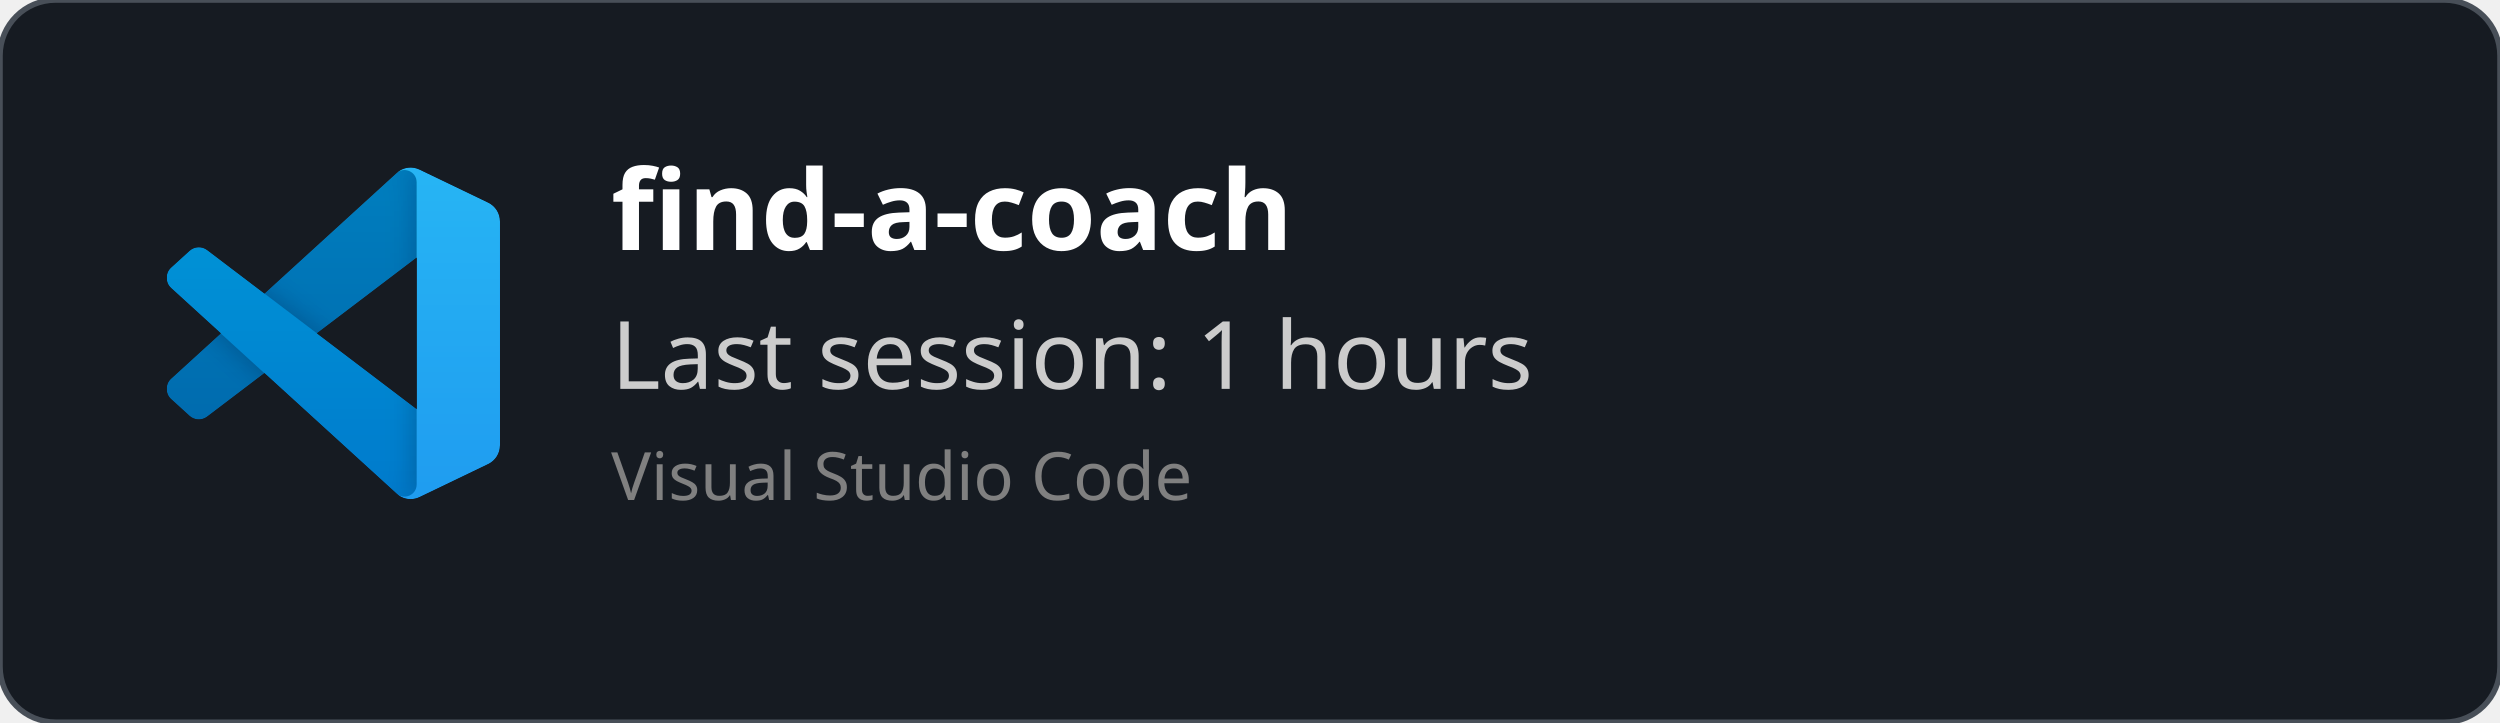
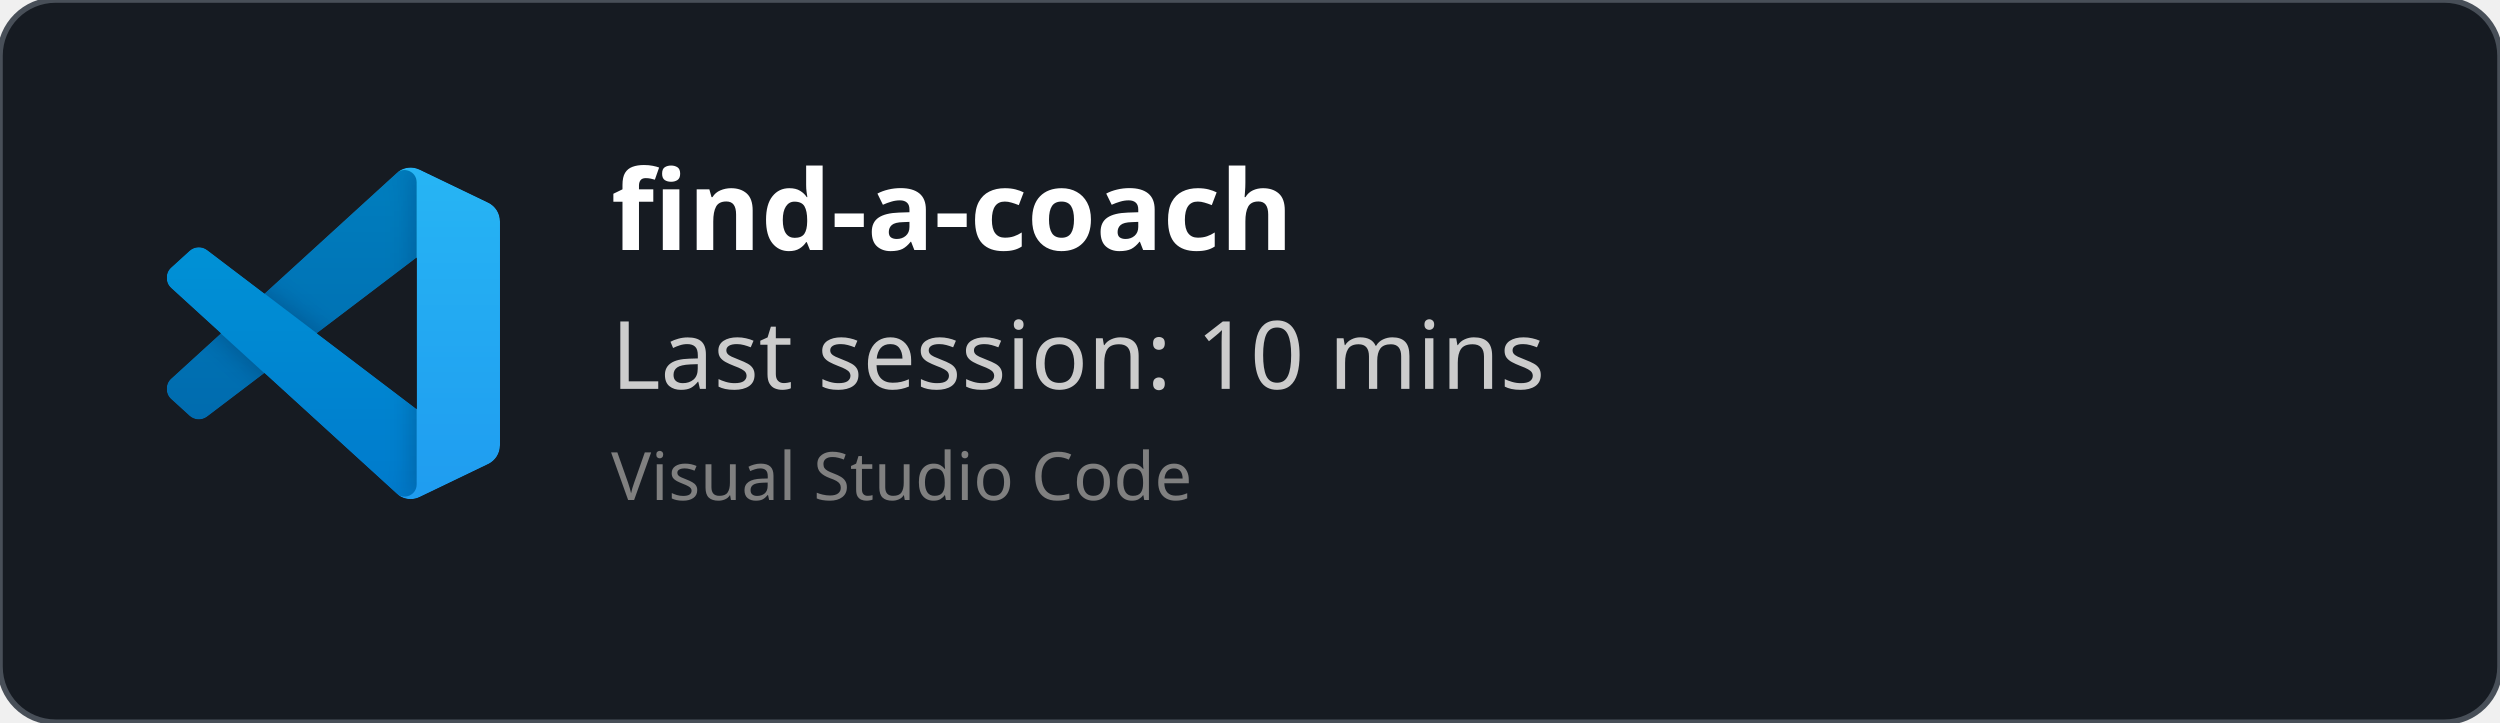
<svg xmlns="http://www.w3.org/2000/svg" width="450" height="130" viewBox="0 0 450 130" fill="none" role="img">
  <style>
    *{
        font-family: 'Segoe UI', Ubuntu, monospace
    }
    </style>
  <defs>
    <clipPath id="horizontalClip" x="20" y="20" width="500" height="200">
      <rect x="90" y="20" width="300" height="50" />
    </clipPath>
  </defs>
  <rect width="450" height="130" fill="rgba(22,27,34)" stroke="#484f58" stroke-width="1" fill-opacity="1" stroke-opacity="1" x="0" y="0" rx="10px" ry="10px">
    </rect>
  <svg width="60" height="60" x="30" y="30" viewBox="0 0 100 100" fill="none" id="vscode">
    <mask id="mask0" mask-type="alpha" maskUnits="userSpaceOnUse" x="0" y="0" width="100" height="100">
      <path fill-rule="evenodd" clip-rule="evenodd" d="M70.912 99.317C72.487 99.931 74.283 99.891 75.873 99.126L96.461 89.22C98.624 88.179 100 85.989 100 83.587V16.413C100 14.011 98.624 11.822 96.461 10.781L75.873 0.874C73.786 -0.13 71.345 0.116 69.513 1.447C69.252 1.637 69.003 1.849 68.769 2.083L29.355 38.041L12.187 25.01C10.589 23.797 8.354 23.896 6.869 25.246L1.363 30.255C-0.453 31.906 -0.455 34.763 1.359 36.417L16.247 50L1.359 63.583C-0.455 65.237 -0.453 68.094 1.363 69.745L6.869 74.754C8.354 76.104 10.589 76.204 12.187 74.99L29.355 61.959L68.769 97.917C69.392 98.541 70.125 99.01 70.912 99.317ZM75.015 27.299L45.109 50L75.015 72.701V27.299Z" fill="white" />
    </mask>
    <g mask="url(#mask0)">
      <path d="M96.461 10.796L75.857 0.876C73.472 -0.273 70.622 0.212 68.75 2.083L1.299 63.583C-0.516 65.237 -0.514 68.094 1.303 69.745L6.813 74.754C8.298 76.104 10.535 76.204 12.134 74.99L93.361 13.37C96.086 11.303 100 13.246 100 16.667V16.427C100 14.027 98.625 11.838 96.461 10.796Z" fill="#0065A9" />
      <g filter="url(#filter0_d)">
        <path d="M96.461 89.204L75.857 99.124C73.472 100.273 70.622 99.788 68.75 97.917L1.299 36.417C-0.516 34.763 -0.514 31.906 1.303 30.255L6.813 25.246C8.298 23.896 10.535 23.796 12.134 25.009L93.361 86.63C96.086 88.697 100 86.754 100 83.333V83.573C100 85.974 98.625 88.162 96.461 89.204Z" fill="#007ACC" />
      </g>
      <g filter="url(#filter1_d)">
        <path d="M75.858 99.126C73.472 100.274 70.622 99.788 68.75 97.917C71.056 100.223 75 98.59 75 95.328V4.672C75 1.41 71.056 -0.223 68.75 2.083C70.622 0.211 73.472 -0.274 75.858 0.874L96.459 10.781C98.623 11.822 100 14.011 100 16.413V83.587C100 85.989 98.623 88.179 96.459 89.22L75.858 99.126Z" fill="#1F9CF0" />
      </g>
      <g style="mix-blend-mode:overlay" opacity="0.25">
        <path fill-rule="evenodd" clip-rule="evenodd" d="M70.851 99.317C72.426 99.931 74.222 99.891 75.812 99.126L96.4 89.22C98.563 88.179 99.939 85.989 99.939 83.587V16.413C99.939 14.011 98.564 11.822 96.4 10.781L75.812 0.874C73.725 -0.13 71.284 0.116 69.453 1.447C69.191 1.637 68.942 1.849 68.708 2.083L29.294 38.041L12.126 25.01C10.528 23.796 8.293 23.896 6.809 25.246L1.302 30.255C-0.513 31.906 -0.515 34.763 1.298 36.417L16.186 50L1.298 63.583C-0.515 65.237 -0.513 68.094 1.302 69.745L6.809 74.754C8.293 76.104 10.528 76.204 12.126 74.99L29.294 61.959L68.708 97.917C69.332 98.54 70.064 99.01 70.851 99.317ZM74.954 27.299L45.048 50L74.954 72.701V27.299Z" fill="url(#paint0_linear)" />
      </g>
    </g>
    <defs>
      <filter id="filter0_d" x="-8.394" y="15.829" width="116.727" height="92.246" filterUnits="userSpaceOnUse" color-interpolation-filters="sRGB">
        <feFlood flood-opacity="0" result="BackgroundImageFix" />
        <feColorMatrix in="SourceAlpha" type="matrix" values="0 0 0 0 0 0 0 0 0 0 0 0 0 0 0 0 0 0 127 0" />
        <feOffset />
        <feGaussianBlur stdDeviation="4.167" />
        <feColorMatrix type="matrix" values="0 0 0 0 0 0 0 0 0 0 0 0 0 0 0 0 0 0 0.25 0" />
        <feBlend mode="overlay" in2="BackgroundImageFix" result="effect1_dropShadow" />
        <feBlend mode="normal" in="SourceGraphic" in2="effect1_dropShadow" result="shape" />
      </filter>
      <filter id="filter1_d" x="60.417" y="-8.076" width="47.917" height="116.151" filterUnits="userSpaceOnUse" color-interpolation-filters="sRGB">
        <feFlood flood-opacity="0" result="BackgroundImageFix" />
        <feColorMatrix in="SourceAlpha" type="matrix" values="0 0 0 0 0 0 0 0 0 0 0 0 0 0 0 0 0 0 127 0" />
        <feOffset />
        <feGaussianBlur stdDeviation="4.167" />
        <feColorMatrix type="matrix" values="0 0 0 0 0 0 0 0 0 0 0 0 0 0 0 0 0 0 0.25 0" />
        <feBlend mode="overlay" in2="BackgroundImageFix" result="effect1_dropShadow" />
        <feBlend mode="normal" in="SourceGraphic" in2="effect1_dropShadow" result="shape" />
      </filter>
      <linearGradient id="paint0_linear" x1="49.939" y1="0.258" x2="49.939" y2="99.742" gradientUnits="userSpaceOnUse">
        <stop stop-color="white" />
        <stop offset="1" stop-color="white" stop-opacity="0" />
      </linearGradient>
    </defs>
  </svg>
  <text x="110" y="45" font-size="20" clip-path="url(#horizontalClip)" font-weight="bold" font-family="Ubuntu" fill="white">
    find-a-coach
    </text>
  <text x="110" y="70" font-size="17px" font-family="Ubuntu" fill="#ccc">
-     Last session: 1 hours
+     Last session: 10 mins
    </text>
  <text x="110" y="90" font-size="12px" font-family="Ubuntu" fill="grey">
    Visual Studio Code
    </text>
</svg>
